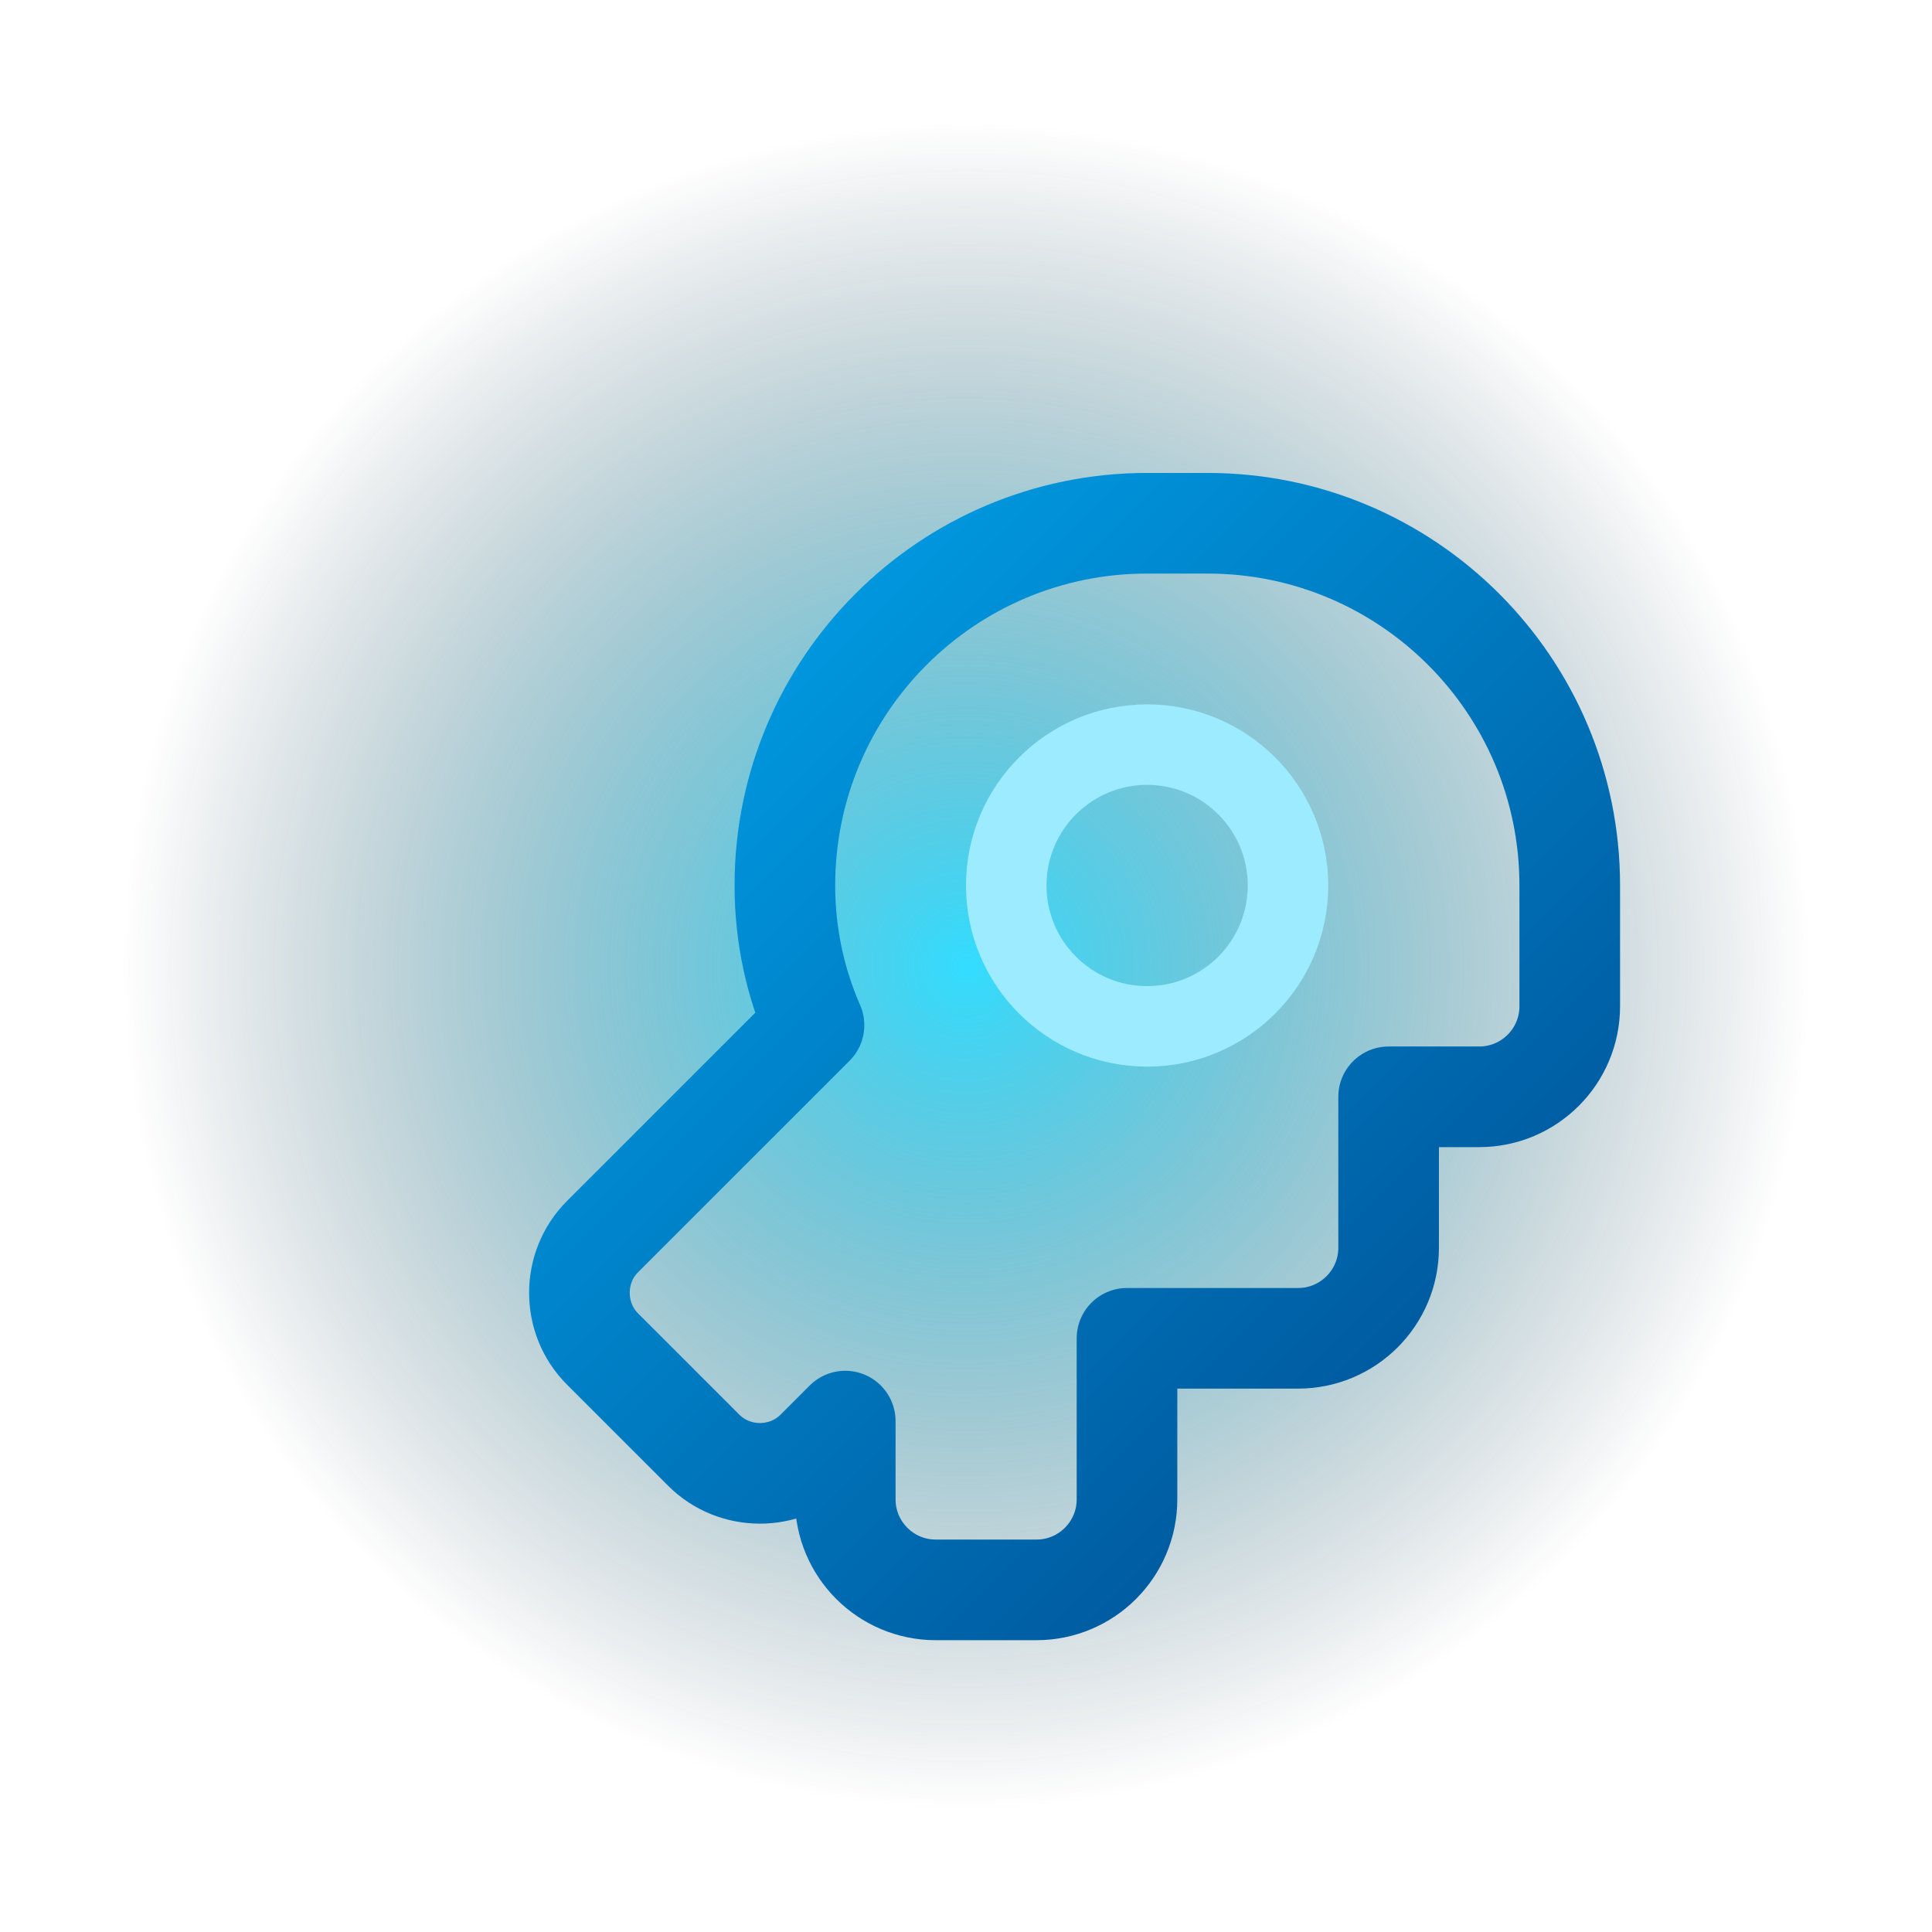
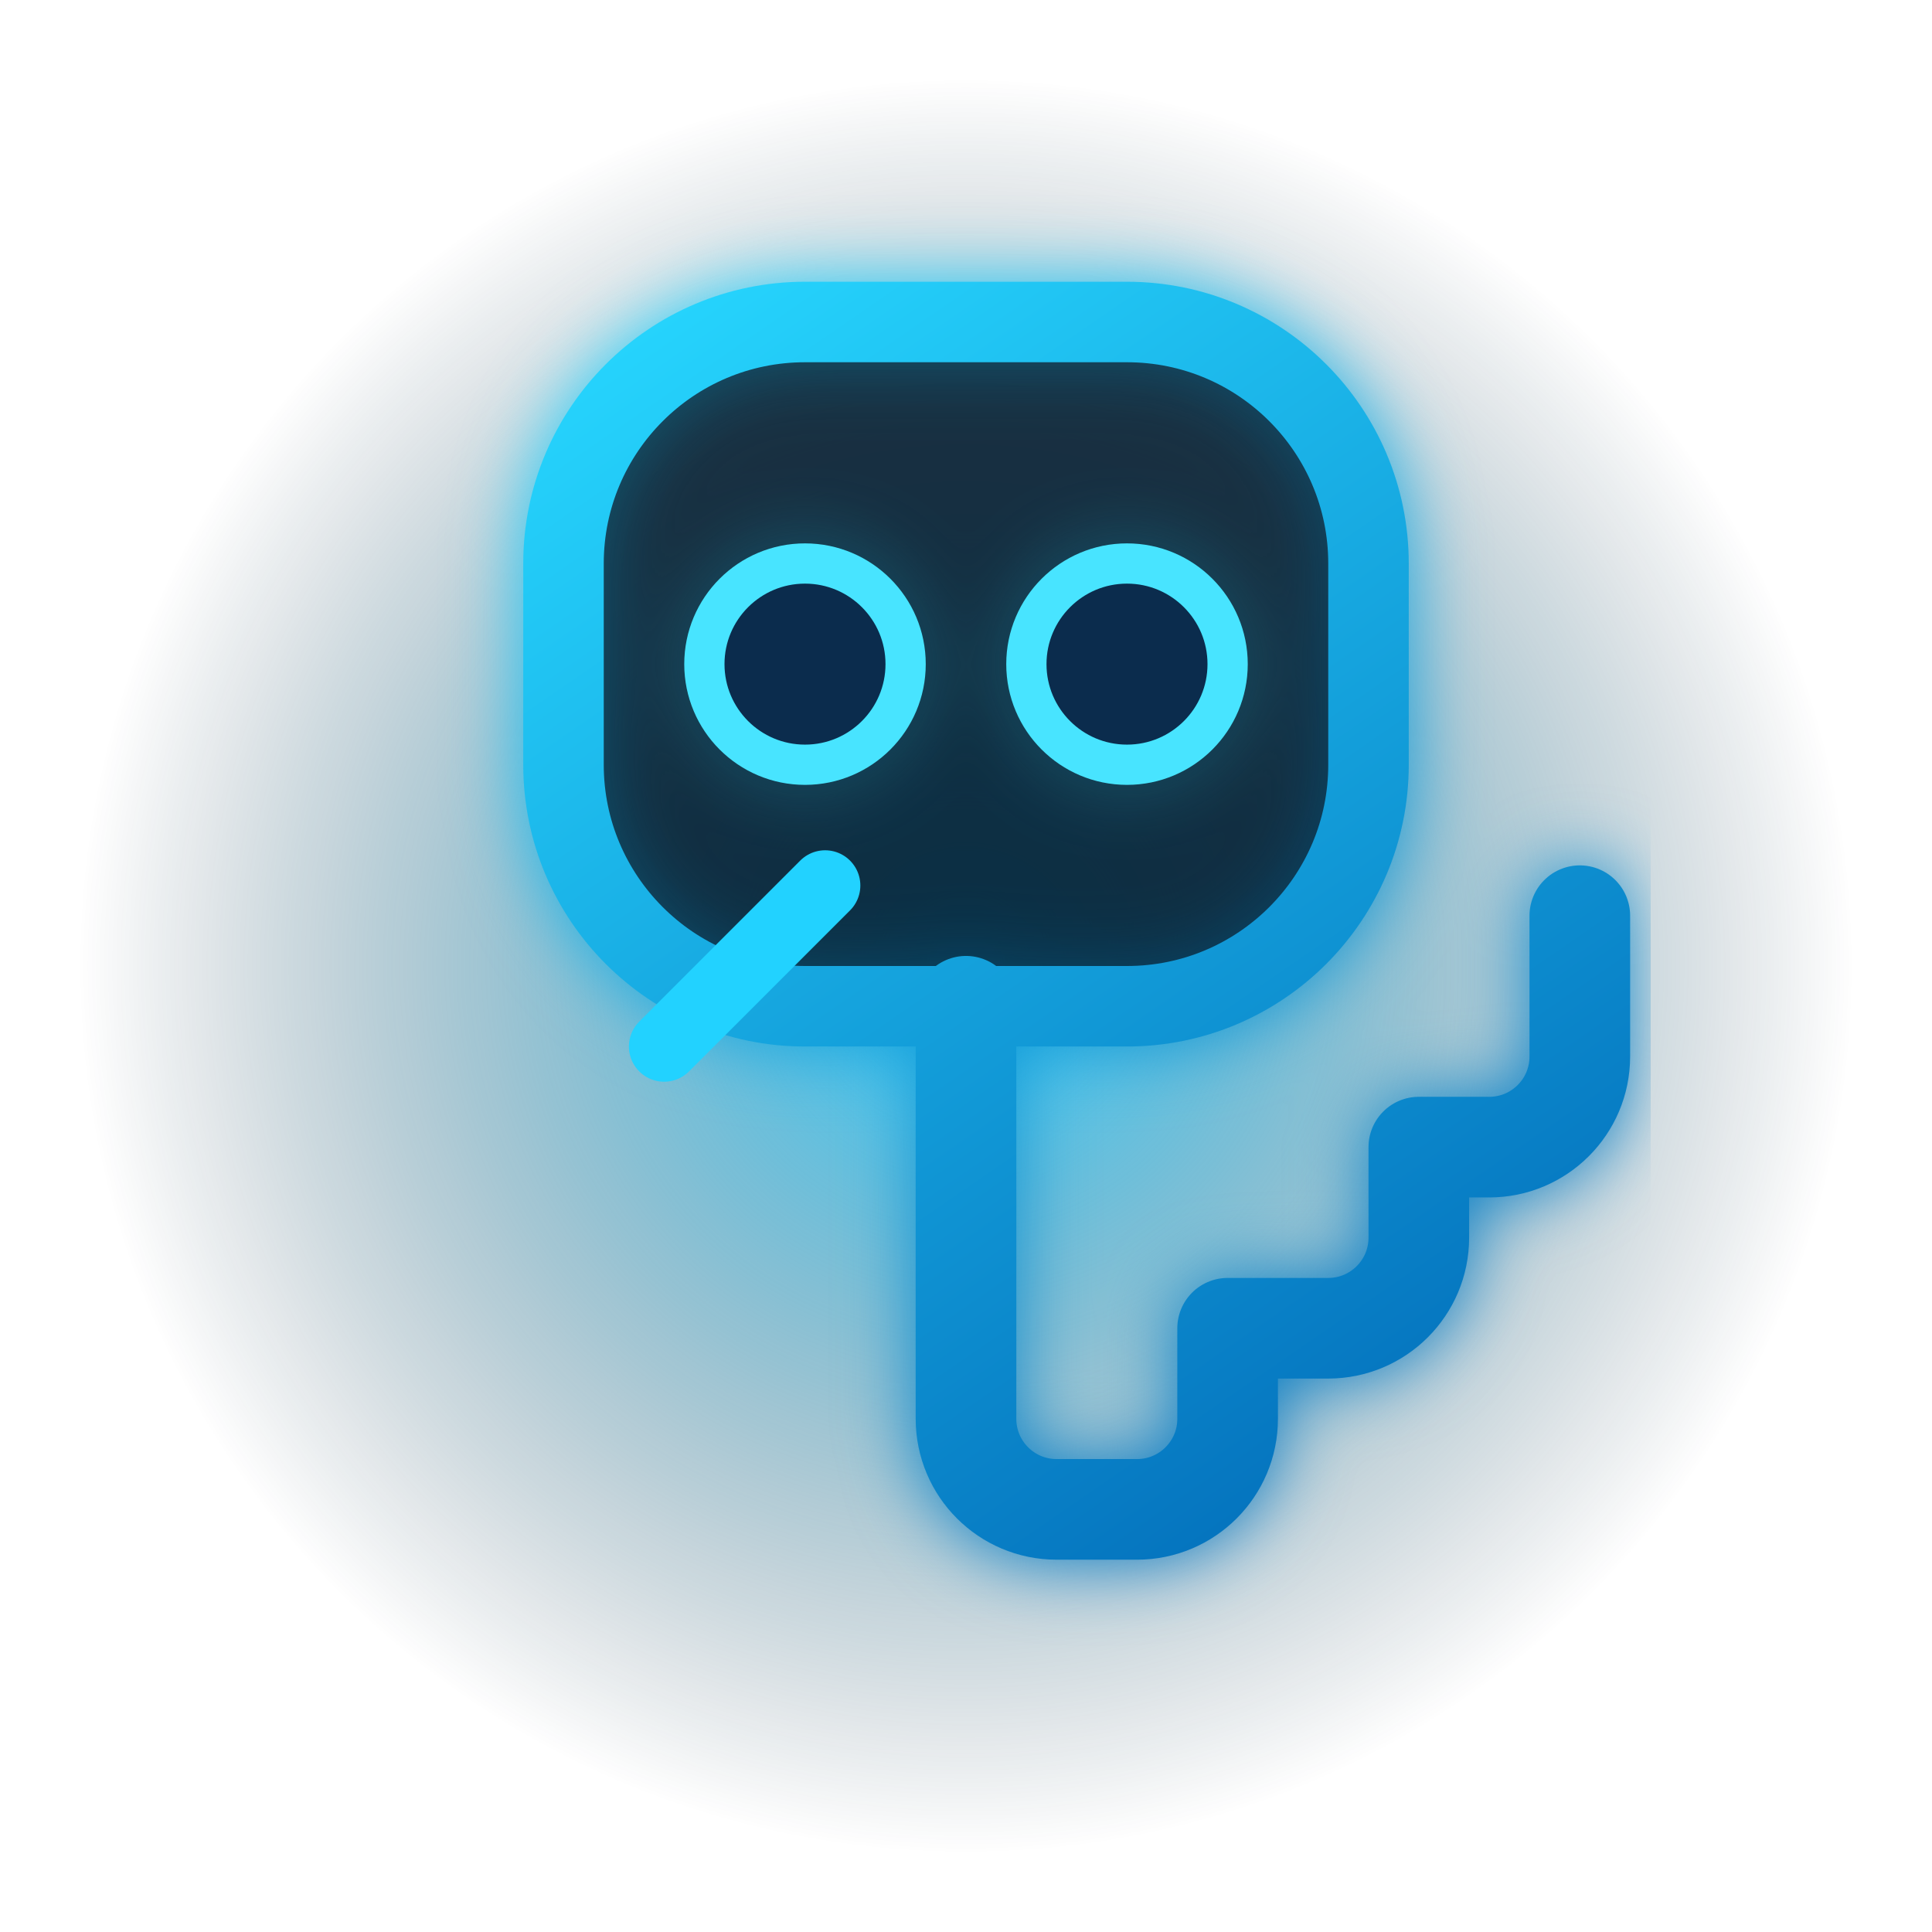
<svg xmlns="http://www.w3.org/2000/svg" width="96" height="96" viewBox="0 0 96 96" fill="none">
  <defs>
-     <linearGradient id="keyGlow" x1="18" y1="18" x2="78" y2="78" gradientUnits="userSpaceOnUse">
-       <stop stop-color="#00B7FF" />
-       <stop offset="1" stop-color="#004A8F" />
+     <linearGradient id="autoKeyStroke" x1="28" y1="16" x2="72" y2="80" gradientUnits="userSpaceOnUse">
+       <stop stop-color="#27D7FF" />
+       <stop offset="1" stop-color="#0067B6" />
    </linearGradient>
-     <radialGradient id="keyAura" cx="0" cy="0" r="1" gradientUnits="userSpaceOnUse" gradientTransform="translate(48 48) scale(42)">
-       <stop stop-color="#00D4FF" stop-opacity="0.8" />
-       <stop offset="1" stop-color="#001828" stop-opacity="0" />
+     <radialGradient id="autoKeyAura" cx="0" cy="0" r="1" gradientUnits="userSpaceOnUse" gradientTransform="translate(48 48) scale(44)">
+       <stop stop-color="#10C6FF" stop-opacity="0.85" />
+       <stop offset="1" stop-color="#041B2D" stop-opacity="0" />
    </radialGradient>
+     <filter id="autoKeyGlow" x="14" y="4" width="68" height="88" filterUnits="userSpaceOnUse" color-interpolation-filters="sRGB">
+       <feGaussianBlur in="SourceGraphic" stdDeviation="1.8" result="blur" />
+       <feMerge>
+         <feMergeNode in="blur" />
+         <feMergeNode in="SourceGraphic" />
+       </feMerge>
+     </filter>
  </defs>
-   <circle cx="48" cy="48" r="44" fill="url(#keyAura)" />
-   <path d="M57 26C47.059 26 39 34.059 39 44C39 46.47 39.516 48.814 40.447 50.94L29.939 61.447C28.408 62.978 28.408 65.5 29.939 67.031L34.969 72.061C36.5 73.592 39.022 73.592 40.553 72.061L42 70.613V74.5C42 76.985 44.015 79 46.5 79H51.5C53.985 79 56 76.985 56 74.5V66.5H64.5C66.985 66.5 69 64.485 69 62V54.5H73.5C75.985 54.5 78 52.485 78 50V44C78 34.059 69.941 26 60 26H57Z" stroke="url(#keyGlow)" stroke-width="5" stroke-linecap="round" stroke-linejoin="round" />
-   <circle cx="57" cy="44" r="7" stroke="#9CEBFF" stroke-width="4" />
+   <circle cx="48" cy="48" r="44" fill="url(#autoKeyAura)" />
+   <g filter="url(#autoKeyGlow)">
+     <rect x="28" y="16" width="40" height="34" rx="12" fill="rgba(4,27,45,0.65)" stroke="url(#autoKeyStroke)" stroke-width="4" />
+     <circle cx="40" cy="33" r="5" fill="#0B2C4D" stroke="#48E4FF" stroke-width="2" />
+     <circle cx="56" cy="33" r="5" fill="#0B2C4D" stroke="#48E4FF" stroke-width="2" />
+     <path d="M48 50V70.5C48 72.985 50.015 75 52.5 75H56.5C58.985 75 61 72.985 61 70.5V66H66C68.485 66 70.5 63.985 70.5 61.5V57H74C76.485 57 78.5 54.985 78.5 52.5V45.5" stroke="url(#autoKeyStroke)" stroke-width="5" stroke-linecap="round" stroke-linejoin="round" />
+   </g>
+   <path d="M33 52L41 44" stroke="#22D2FF" stroke-width="3.5" stroke-linecap="round" />
</svg>
